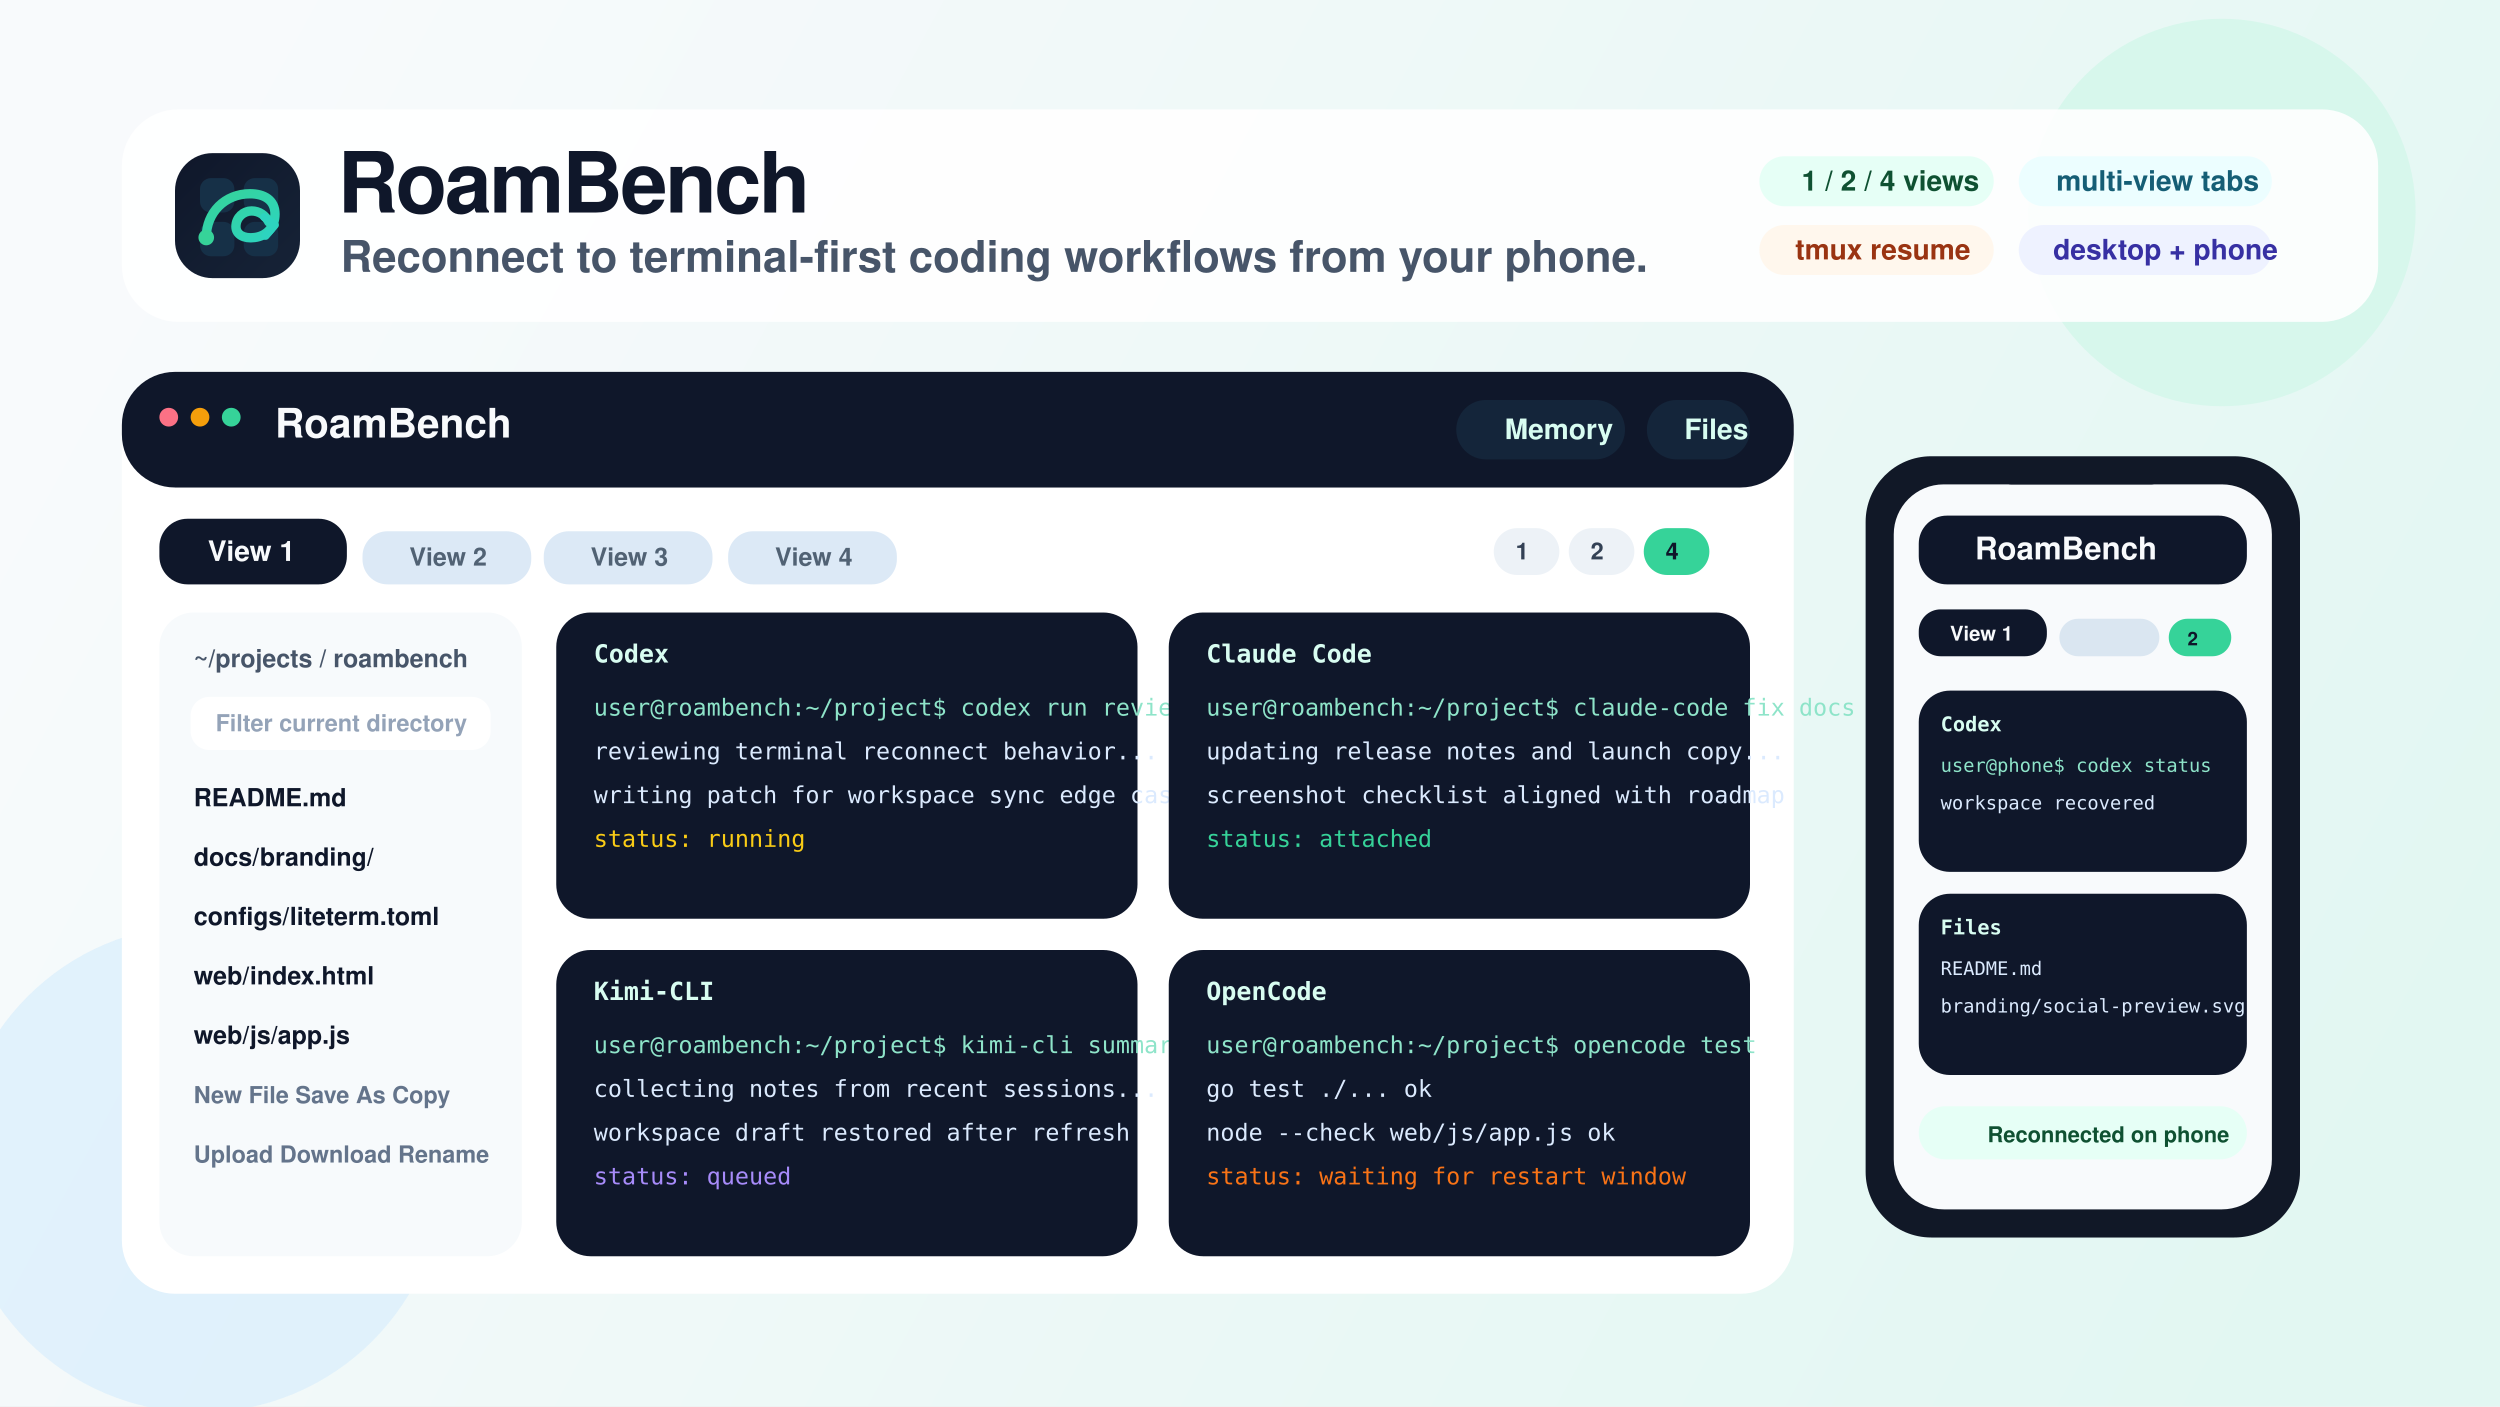
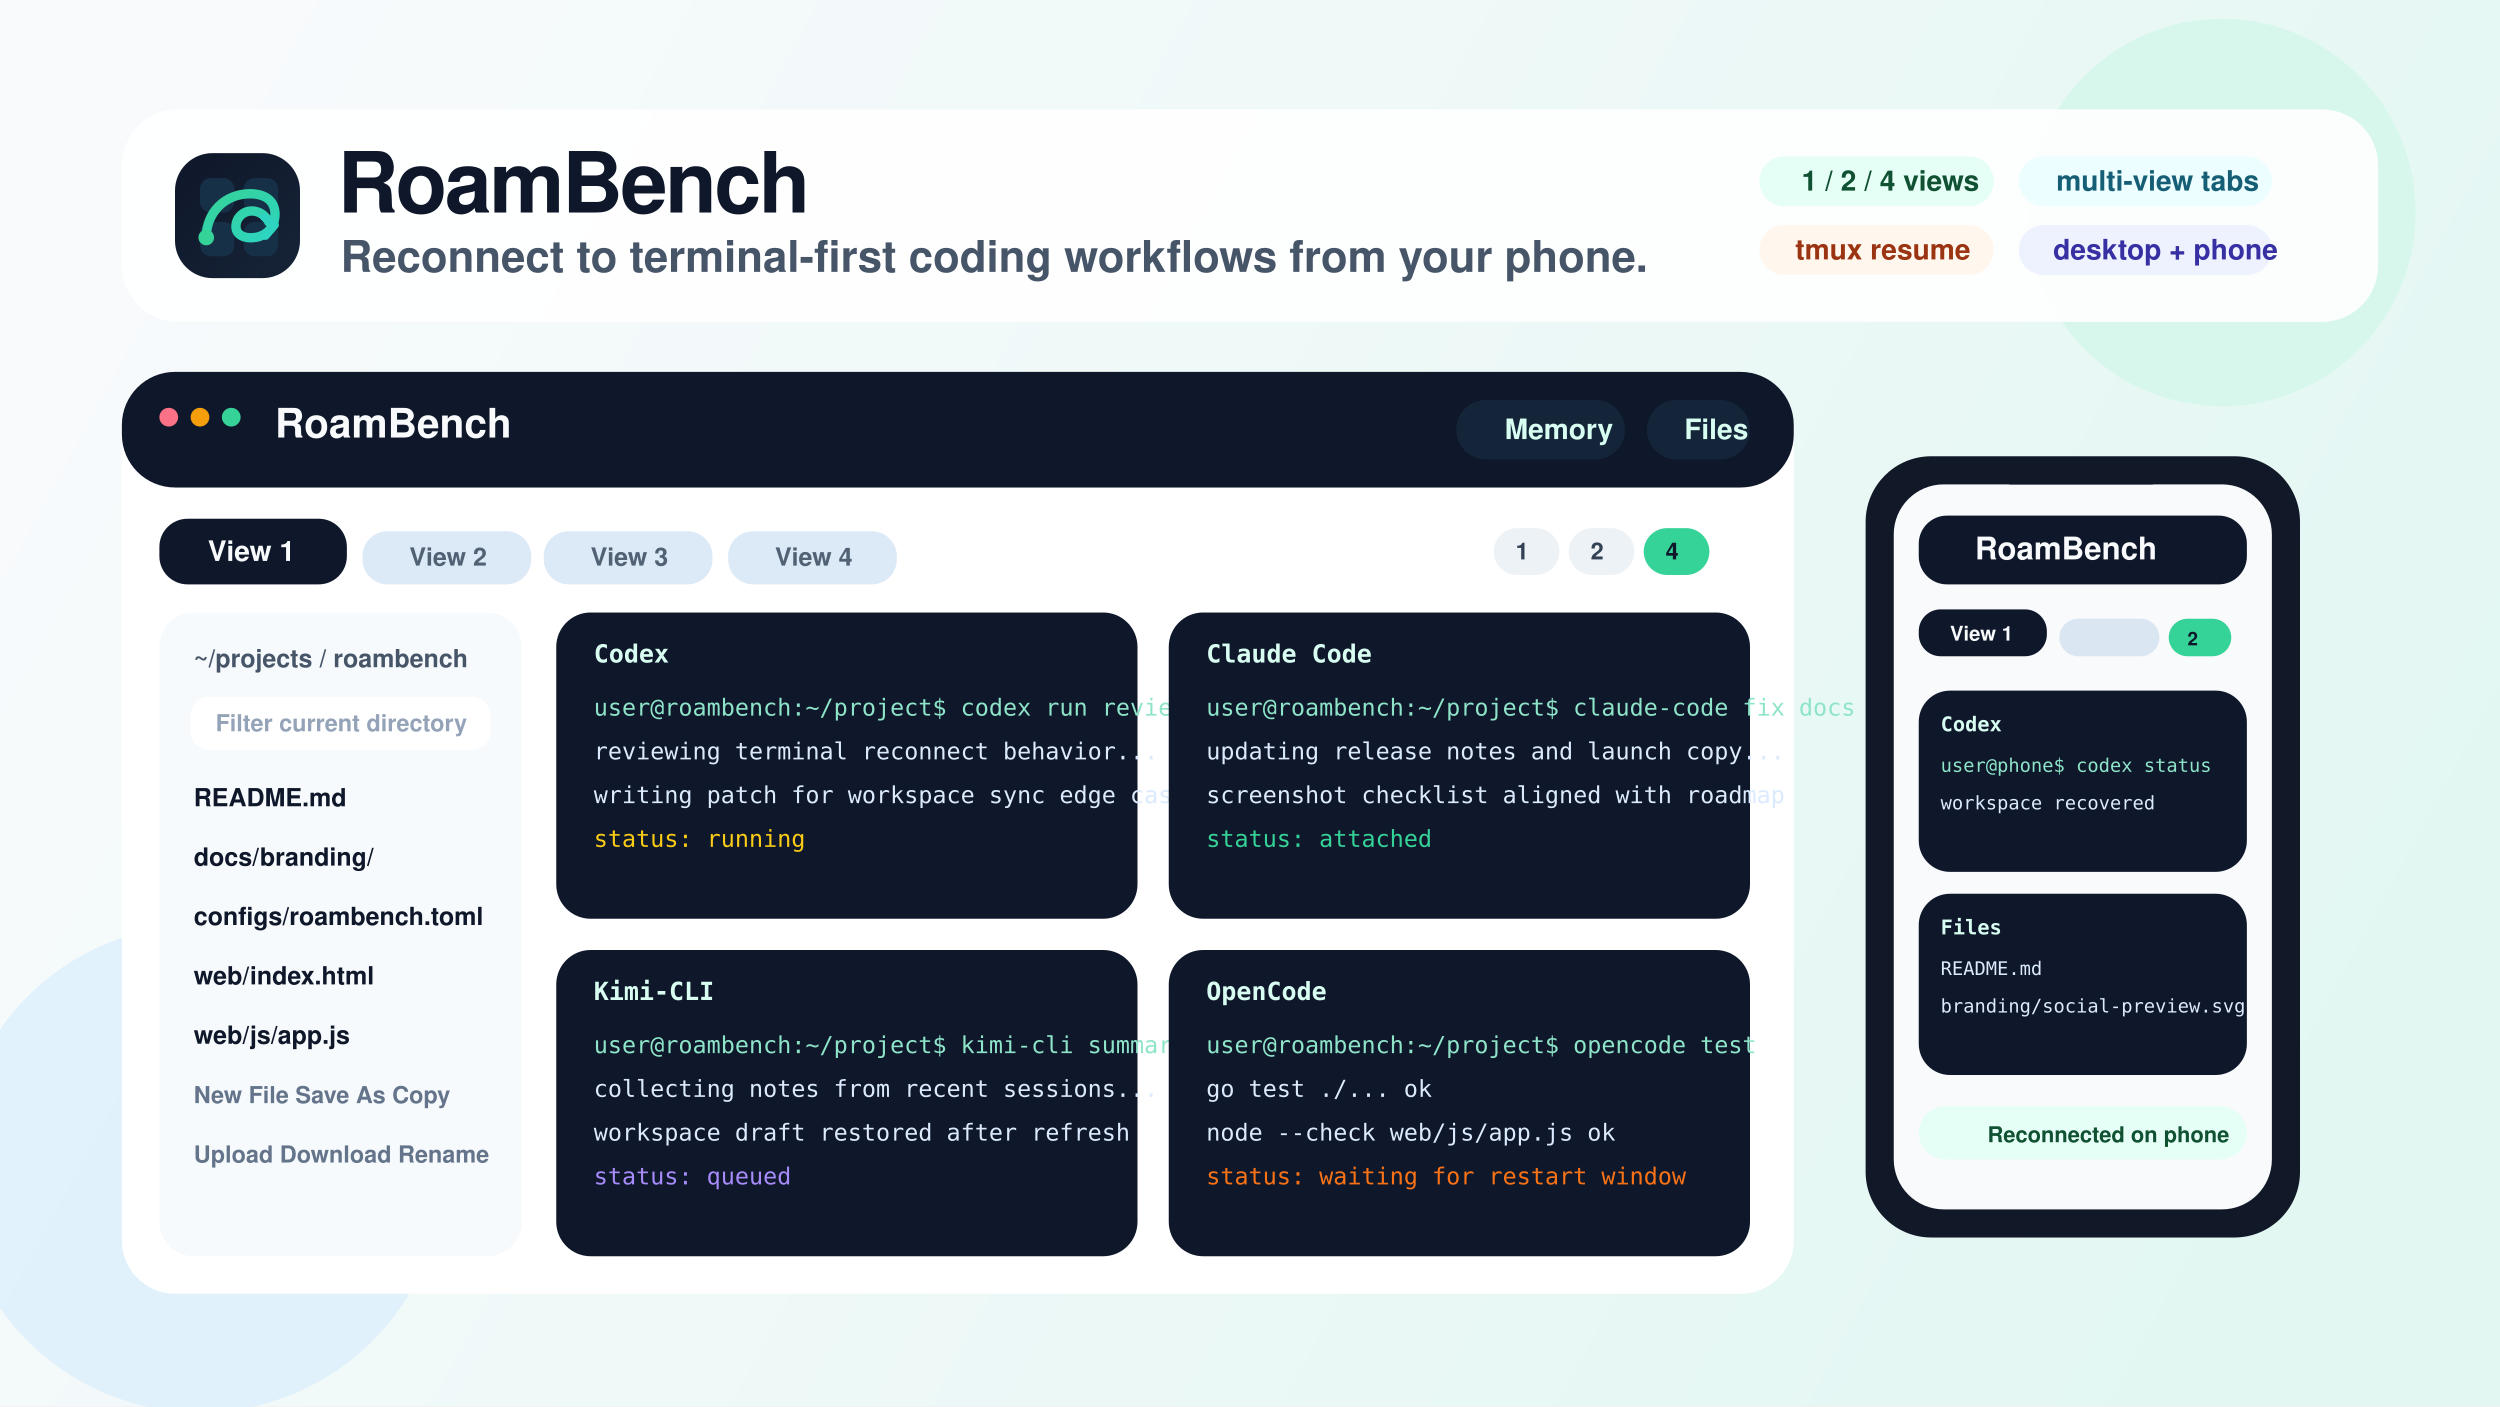
<svg xmlns="http://www.w3.org/2000/svg" width="1600" height="900" viewBox="0 0 1600 900" role="img" aria-labelledby="title desc">
  <defs>
    <linearGradient id="bg" x1="120" y1="80" x2="1480" y2="820" gradientUnits="userSpaceOnUse">
      <stop offset="0" stop-color="#f8fafc" />
      <stop offset="1" stop-color="#e2f7f2" />
    </linearGradient>
    <linearGradient id="hero" x1="0" y1="0" x2="1" y2="1">
      <stop offset="0" stop-color="#0f172a" />
      <stop offset="1" stop-color="#162337" />
    </linearGradient>
    <linearGradient id="accent" x1="0" y1="0" x2="1" y2="1">
      <stop offset="0" stop-color="#36d399" />
      <stop offset="1" stop-color="#2dd4bf" />
    </linearGradient>
  </defs>
  <rect width="1600" height="900" fill="url(#bg)" />
  <circle cx="1422" cy="136" r="124" fill="#d7f7ec" />
  <circle cx="128" cy="748" r="156" fill="#d9eefc" opacity="0.7" />
  <g transform="translate(78 70)">
    <rect x="0" y="0" width="1444" height="136" rx="36" fill="#ffffff" opacity="0.9" />
    <rect x="34" y="28" width="80" height="80" rx="24" fill="url(#hero)" />
    <rect x="50" y="44" width="22" height="22" rx="7" fill="#163047" />
    <rect x="78" y="44" width="22" height="22" rx="7" fill="#163047" />
    <rect x="50" y="72" width="22" height="22" rx="7" fill="#163047" />
    <rect x="78" y="72" width="22" height="22" rx="7" fill="#163047" />
    <path d="M54 82C54 66 66 54 82 54C91 54 98 58 98 67C98 75 93 81 85 82C78 83 73 80 73 75C73 69 78 65 83 65C88 65 92 68 94 72" fill="none" stroke="url(#accent)" stroke-linecap="round" stroke-linejoin="round" stroke-width="6" />
    <circle cx="54" cy="82" r="5" fill="#36d399" />
    <path d="M91 69L98 74L92 81" fill="none" stroke="#2dd4bf" stroke-linecap="round" stroke-linejoin="round" stroke-width="5" />
    <text x="138" y="66" fill="#0f172a" font-family="Segoe UI, Helvetica, Arial, sans-serif" font-size="54" font-weight="700" letter-spacing="-1.5">RoamBench</text>
    <text x="140" y="104" fill="#475569" font-family="Segoe UI, Helvetica, Arial, sans-serif" font-size="28" font-weight="600">Reconnect to terminal-first coding workflows from your phone.</text>
    <rect x="1048" y="30" width="150" height="32" rx="16" fill="#e6fff6" />
    <text x="1075" y="52" fill="#0f5132" font-family="Segoe UI, Helvetica, Arial, sans-serif" font-size="18" font-weight="700">1 / 2 / 4 views</text>
    <rect x="1214" y="30" width="162" height="32" rx="16" fill="#ecfeff" />
    <text x="1238" y="52" fill="#155e75" font-family="Segoe UI, Helvetica, Arial, sans-serif" font-size="18" font-weight="700">multi-view tabs</text>
    <rect x="1048" y="74" width="150" height="32" rx="16" fill="#fff7ed" />
    <text x="1071" y="96" fill="#9a3412" font-family="Segoe UI, Helvetica, Arial, sans-serif" font-size="18" font-weight="700">tmux resume</text>
    <rect x="1214" y="74" width="162" height="32" rx="16" fill="#eef2ff" />
    <text x="1236" y="96" fill="#3730a3" font-family="Segoe UI, Helvetica, Arial, sans-serif" font-size="18" font-weight="700">desktop + phone</text>
  </g>
  <g transform="translate(78 238)">
    <rect x="0" y="0" width="1070" height="590" rx="34" fill="#ffffff" />
    <rect x="0" y="0" width="1070" height="74" rx="34" fill="#0f172a" />
    <rect x="24" y="23" width="12" height="12" rx="6" fill="#fb7185" />
    <rect x="44" y="23" width="12" height="12" rx="6" fill="#f59e0b" />
    <rect x="64" y="23" width="12" height="12" rx="6" fill="#36d399" />
    <text x="98" y="42" fill="#f8fafc" font-family="Segoe UI, Helvetica, Arial, sans-serif" font-size="26" font-weight="700">RoamBench</text>
    <rect x="854" y="18" width="108" height="38" rx="19" fill="#14253a" />
    <text x="885" y="43" fill="#d8fdf1" font-family="Segoe UI, Helvetica, Arial, sans-serif" font-size="18" font-weight="700">Memory</text>
    <rect x="976" y="18" width="66" height="38" rx="19" fill="#14253a" />
    <text x="1000" y="43" fill="#d8fdf1" font-family="Segoe UI, Helvetica, Arial, sans-serif" font-size="18" font-weight="700">Files</text>
    <rect x="24" y="94" width="120" height="42" rx="18" fill="#0f172a" />
    <rect x="154" y="102" width="108" height="34" rx="16" fill="#dce9f6" />
    <rect x="270" y="102" width="108" height="34" rx="16" fill="#dce9f6" />
    <rect x="388" y="102" width="108" height="34" rx="16" fill="#dce9f6" />
    <text x="55" y="121" fill="#f8fafc" font-family="Segoe UI, Helvetica, Arial, sans-serif" font-size="18" font-weight="700">View 1</text>
    <text x="184" y="124" fill="#516274" font-family="Segoe UI, Helvetica, Arial, sans-serif" font-size="16" font-weight="700">View 2</text>
    <text x="300" y="124" fill="#516274" font-family="Segoe UI, Helvetica, Arial, sans-serif" font-size="16" font-weight="700">View 3</text>
    <text x="418" y="124" fill="#516274" font-family="Segoe UI, Helvetica, Arial, sans-serif" font-size="16" font-weight="700">View 4</text>
    <rect x="878" y="100" width="42" height="30" rx="15" fill="#edf2f7" />
    <rect x="926" y="100" width="42" height="30" rx="15" fill="#edf2f7" />
    <rect x="974" y="100" width="42" height="30" rx="15" fill="#36d399" />
    <text x="892" y="120" fill="#334155" font-family="Segoe UI, Helvetica, Arial, sans-serif" font-size="15" font-weight="700">1</text>
    <text x="940" y="120" fill="#334155" font-family="Segoe UI, Helvetica, Arial, sans-serif" font-size="15" font-weight="700">2</text>
    <text x="988" y="120" fill="#0f172a" font-family="Segoe UI, Helvetica, Arial, sans-serif" font-size="15" font-weight="700">4</text>
    <rect x="24" y="154" width="232" height="412" rx="22" fill="#f7fafc" />
    <text x="46" y="189" fill="#475569" font-family="Segoe UI, Helvetica, Arial, sans-serif" font-size="16" font-weight="700">~/projects / roambench</text>
    <rect x="44" y="208" width="192" height="34" rx="12" fill="#ffffff" />
    <text x="60" y="230" fill="#94a3b8" font-family="Segoe UI, Helvetica, Arial, sans-serif" font-size="15" font-weight="600">Filter current directory</text>
    <text x="46" y="278" fill="#0f172a" font-family="Segoe UI, Helvetica, Arial, sans-serif" font-size="16" font-weight="700">README.md</text>
    <text x="46" y="316" fill="#0f172a" font-family="Segoe UI, Helvetica, Arial, sans-serif" font-size="16" font-weight="700">docs/branding/</text>
-     <text x="46" y="354" fill="#0f172a" font-family="Segoe UI, Helvetica, Arial, sans-serif" font-size="16" font-weight="700">configs/liteterm.toml</text>
+     <text x="46" y="354" fill="#0f172a" font-family="Segoe UI, Helvetica, Arial, sans-serif" font-size="16" font-weight="700">configs/roambench.toml</text>
    <text x="46" y="392" fill="#0f172a" font-family="Segoe UI, Helvetica, Arial, sans-serif" font-size="16" font-weight="700">web/index.html</text>
    <text x="46" y="430" fill="#0f172a" font-family="Segoe UI, Helvetica, Arial, sans-serif" font-size="16" font-weight="700">web/js/app.js</text>
    <text x="46" y="468" fill="#64748b" font-family="Segoe UI, Helvetica, Arial, sans-serif" font-size="15" font-weight="600">New File   Save As   Copy</text>
    <text x="46" y="506" fill="#64748b" font-family="Segoe UI, Helvetica, Arial, sans-serif" font-size="15" font-weight="600">Upload   Download   Rename</text>
    <g transform="translate(278 154)">
      <rect x="0" y="0" width="372" height="196" rx="22" fill="#0f172a" />
      <text x="24" y="32" fill="#d8fdf1" font-family="ui-monospace, SFMono-Regular, Menlo, Consolas, monospace" font-size="16" font-weight="700">Codex</text>
      <text x="24" y="66" fill="#8ee4c9" font-family="ui-monospace, SFMono-Regular, Menlo, Consolas, monospace" font-size="15">user@roambench:~/project$ codex run review</text>
      <text x="24" y="94" fill="#dbeafe" font-family="ui-monospace, SFMono-Regular, Menlo, Consolas, monospace" font-size="15">reviewing terminal reconnect behavior...</text>
      <text x="24" y="122" fill="#dbeafe" font-family="ui-monospace, SFMono-Regular, Menlo, Consolas, monospace" font-size="15">writing patch for workspace sync edge case</text>
      <text x="24" y="150" fill="#facc15" font-family="ui-monospace, SFMono-Regular, Menlo, Consolas, monospace" font-size="15">status: running</text>
    </g>
    <g transform="translate(670 154)">
      <rect x="0" y="0" width="372" height="196" rx="22" fill="#0f172a" />
      <text x="24" y="32" fill="#d8fdf1" font-family="ui-monospace, SFMono-Regular, Menlo, Consolas, monospace" font-size="16" font-weight="700">Claude Code</text>
      <text x="24" y="66" fill="#8ee4c9" font-family="ui-monospace, SFMono-Regular, Menlo, Consolas, monospace" font-size="15">user@roambench:~/project$ claude-code fix docs</text>
      <text x="24" y="94" fill="#dbeafe" font-family="ui-monospace, SFMono-Regular, Menlo, Consolas, monospace" font-size="15">updating release notes and launch copy...</text>
      <text x="24" y="122" fill="#dbeafe" font-family="ui-monospace, SFMono-Regular, Menlo, Consolas, monospace" font-size="15">screenshot checklist aligned with roadmap</text>
      <text x="24" y="150" fill="#36d399" font-family="ui-monospace, SFMono-Regular, Menlo, Consolas, monospace" font-size="15">status: attached</text>
    </g>
    <g transform="translate(278 370)">
      <rect x="0" y="0" width="372" height="196" rx="22" fill="#0f172a" />
      <text x="24" y="32" fill="#d8fdf1" font-family="ui-monospace, SFMono-Regular, Menlo, Consolas, monospace" font-size="16" font-weight="700">Kimi-CLI</text>
      <text x="24" y="66" fill="#8ee4c9" font-family="ui-monospace, SFMono-Regular, Menlo, Consolas, monospace" font-size="15">user@roambench:~/project$ kimi-cli summarize</text>
      <text x="24" y="94" fill="#dbeafe" font-family="ui-monospace, SFMono-Regular, Menlo, Consolas, monospace" font-size="15">collecting notes from recent sessions...</text>
      <text x="24" y="122" fill="#dbeafe" font-family="ui-monospace, SFMono-Regular, Menlo, Consolas, monospace" font-size="15">workspace draft restored after refresh</text>
      <text x="24" y="150" fill="#a78bfa" font-family="ui-monospace, SFMono-Regular, Menlo, Consolas, monospace" font-size="15">status: queued</text>
    </g>
    <g transform="translate(670 370)">
      <rect x="0" y="0" width="372" height="196" rx="22" fill="#0f172a" />
      <text x="24" y="32" fill="#d8fdf1" font-family="ui-monospace, SFMono-Regular, Menlo, Consolas, monospace" font-size="16" font-weight="700">OpenCode</text>
      <text x="24" y="66" fill="#8ee4c9" font-family="ui-monospace, SFMono-Regular, Menlo, Consolas, monospace" font-size="15">user@roambench:~/project$ opencode test</text>
      <text x="24" y="94" fill="#dbeafe" font-family="ui-monospace, SFMono-Regular, Menlo, Consolas, monospace" font-size="15">go test ./...                                         ok</text>
      <text x="24" y="122" fill="#dbeafe" font-family="ui-monospace, SFMono-Regular, Menlo, Consolas, monospace" font-size="15">node --check web/js/app.js                           ok</text>
      <text x="24" y="150" fill="#f97316" font-family="ui-monospace, SFMono-Regular, Menlo, Consolas, monospace" font-size="15">status: waiting for restart window</text>
    </g>
  </g>
  <g transform="translate(1194 292)">
    <rect x="0" y="0" width="278" height="500" rx="42" fill="#111827" />
    <rect x="18" y="18" width="242" height="464" rx="32" fill="#f8fafc" />
    <rect x="88" y="8" width="100" height="10" rx="5" fill="#111827" />
    <rect x="34" y="38" width="210" height="44" rx="18" fill="#0f172a" />
    <text x="70" y="66" fill="#f8fafc" font-family="Segoe UI, Helvetica, Arial, sans-serif" font-size="20" font-weight="700">RoamBench</text>
    <rect x="34" y="98" width="82" height="30" rx="14" fill="#0f172a" />
    <rect x="124" y="104" width="64" height="24" rx="12" fill="#dae6f1" />
    <rect x="194" y="104" width="40" height="24" rx="12" fill="#36d399" />
    <text x="54" y="118" fill="#f8fafc" font-family="Segoe UI, Helvetica, Arial, sans-serif" font-size="13" font-weight="700">View 1</text>
    <text x="206" y="121" fill="#0f172a" font-family="Segoe UI, Helvetica, Arial, sans-serif" font-size="12" font-weight="700">2</text>
    <rect x="34" y="150" width="210" height="116" rx="20" fill="#0f172a" />
    <text x="48" y="176" fill="#d8fdf1" font-family="ui-monospace, SFMono-Regular, Menlo, Consolas, monospace" font-size="13" font-weight="700">Codex</text>
    <text x="48" y="202" fill="#8ee4c9" font-family="ui-monospace, SFMono-Regular, Menlo, Consolas, monospace" font-size="12">user@phone$ codex status</text>
    <text x="48" y="226" fill="#dbeafe" font-family="ui-monospace, SFMono-Regular, Menlo, Consolas, monospace" font-size="12">workspace recovered</text>
    <rect x="34" y="280" width="210" height="116" rx="20" fill="#0f172a" />
    <text x="48" y="306" fill="#d8fdf1" font-family="ui-monospace, SFMono-Regular, Menlo, Consolas, monospace" font-size="13" font-weight="700">Files</text>
    <text x="48" y="332" fill="#dbeafe" font-family="ui-monospace, SFMono-Regular, Menlo, Consolas, monospace" font-size="12">README.md</text>
    <text x="48" y="356" fill="#dbeafe" font-family="ui-monospace, SFMono-Regular, Menlo, Consolas, monospace" font-size="12">branding/social-preview.svg</text>
    <rect x="34" y="416" width="210" height="34" rx="17" fill="#e6fff6" />
    <text x="78" y="439" fill="#0f5132" font-family="Segoe UI, Helvetica, Arial, sans-serif" font-size="14" font-weight="700">Reconnected on phone</text>
  </g>
</svg>
